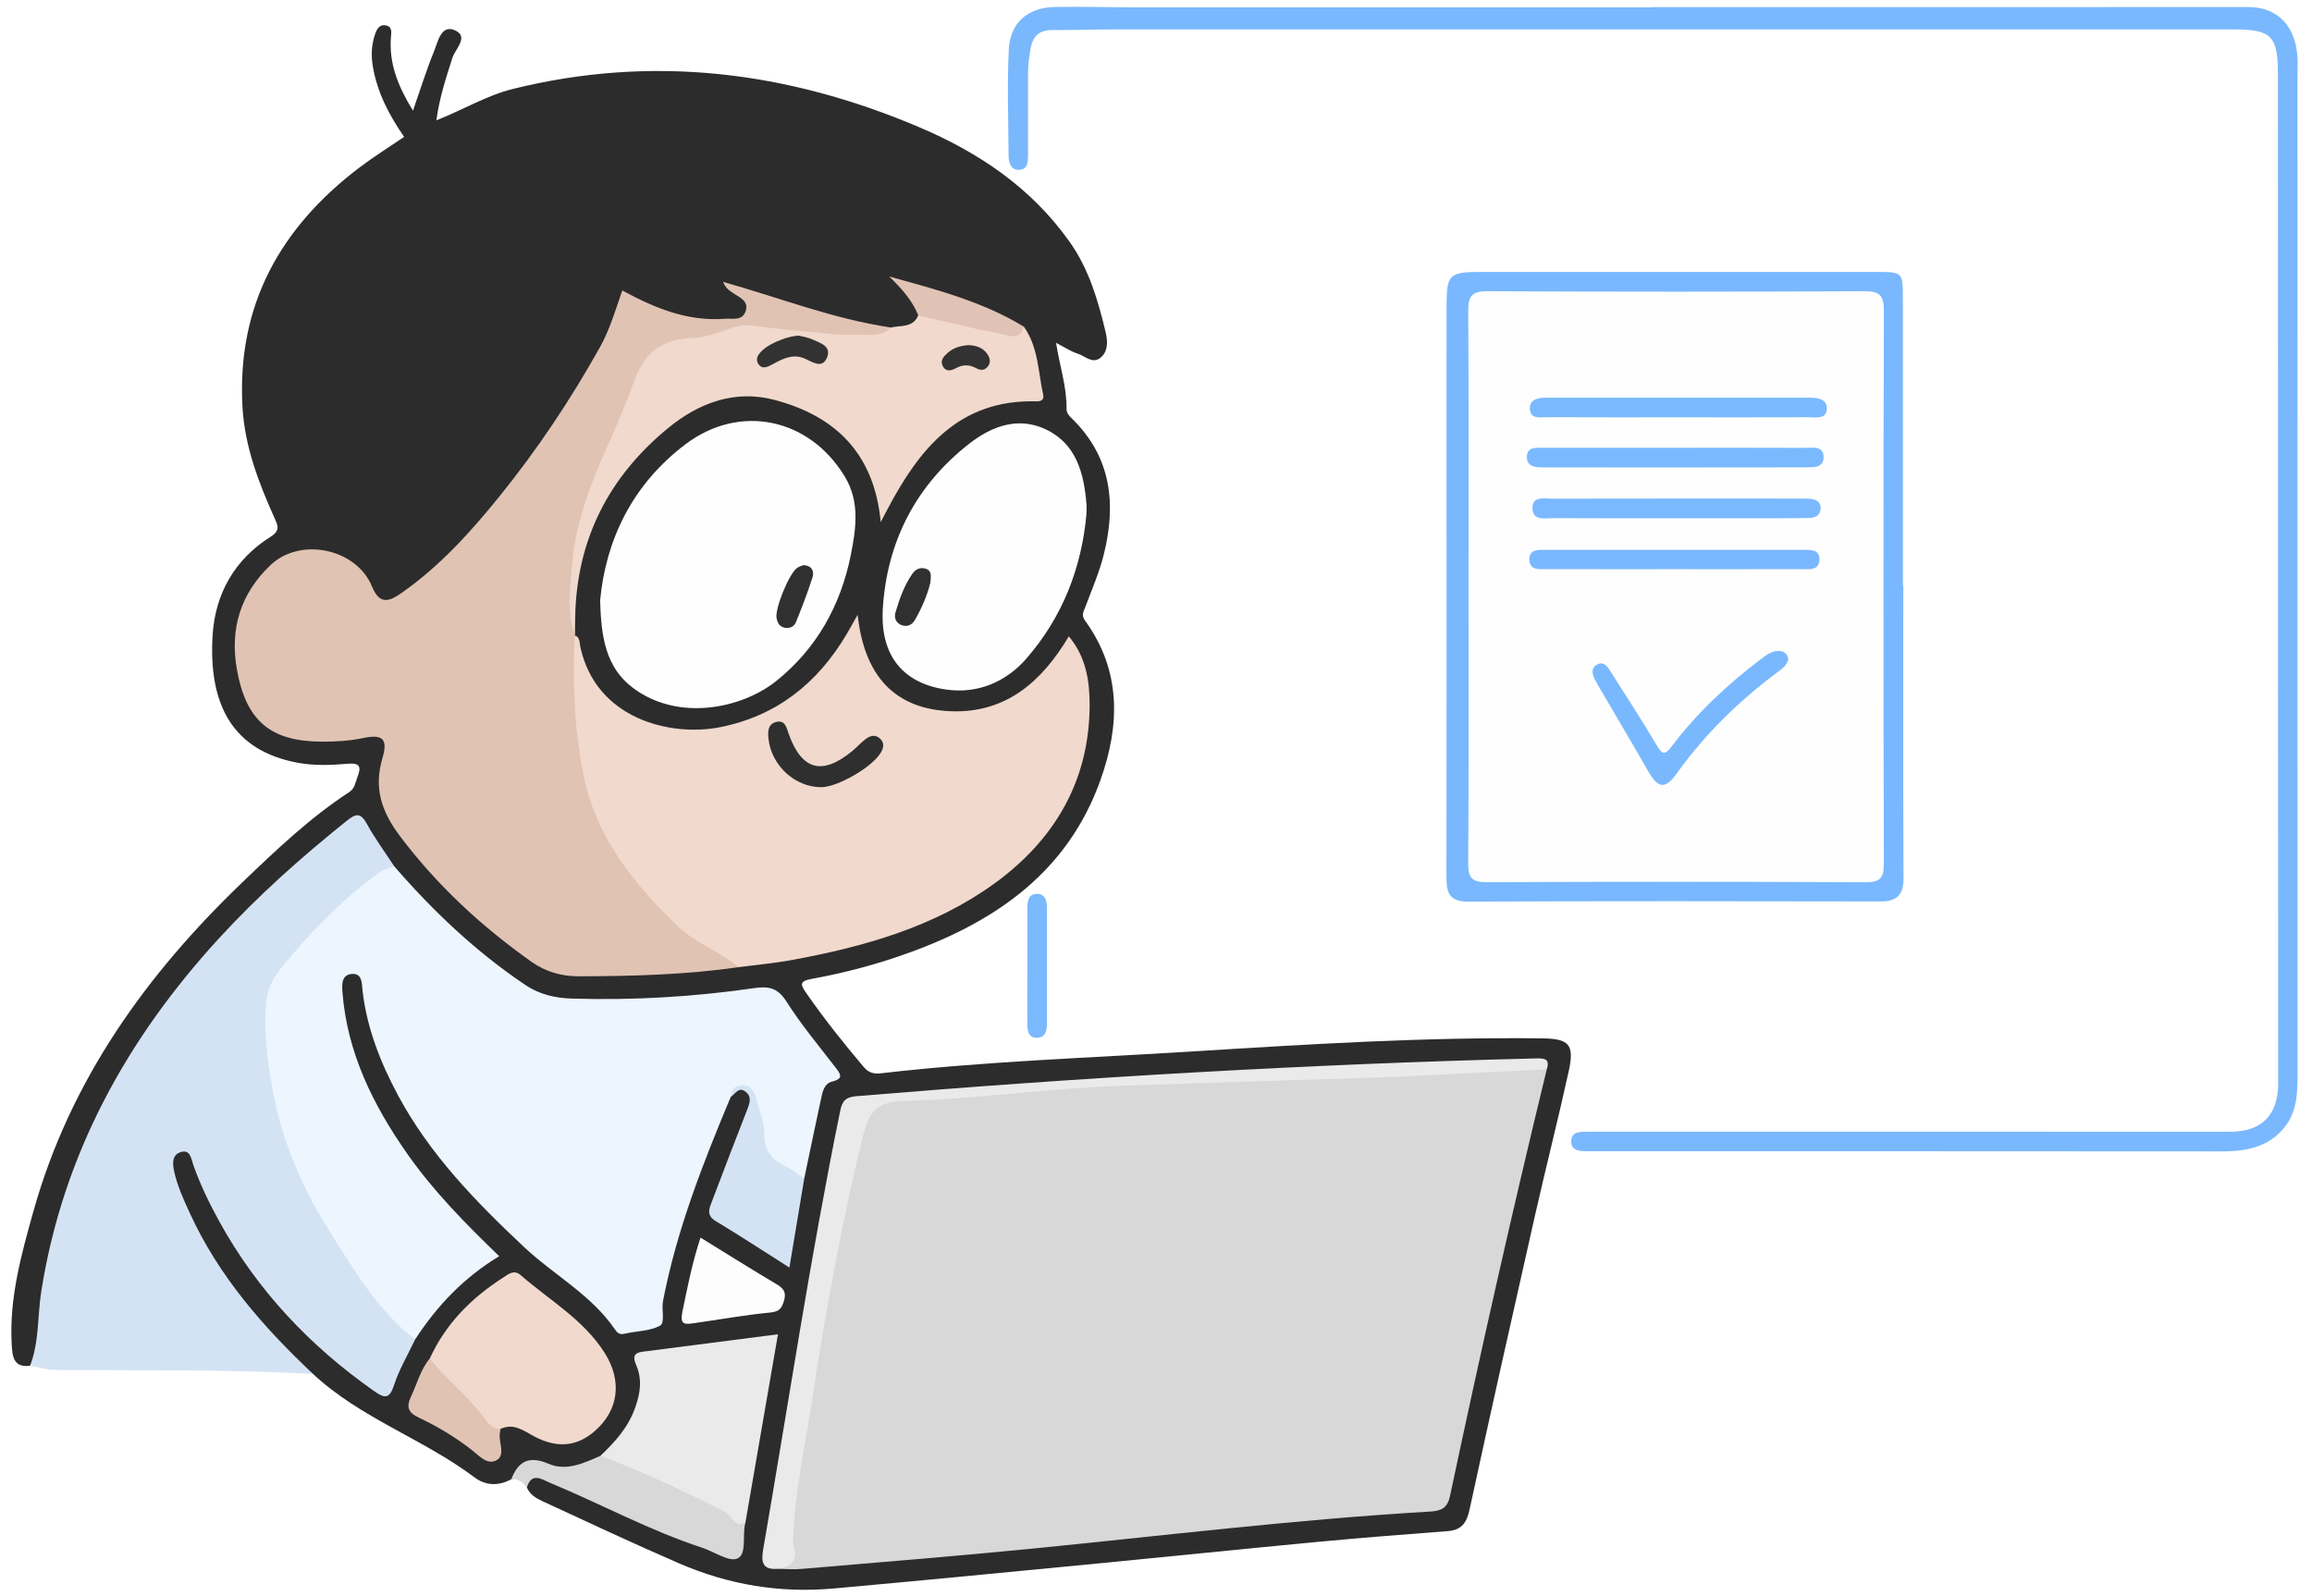
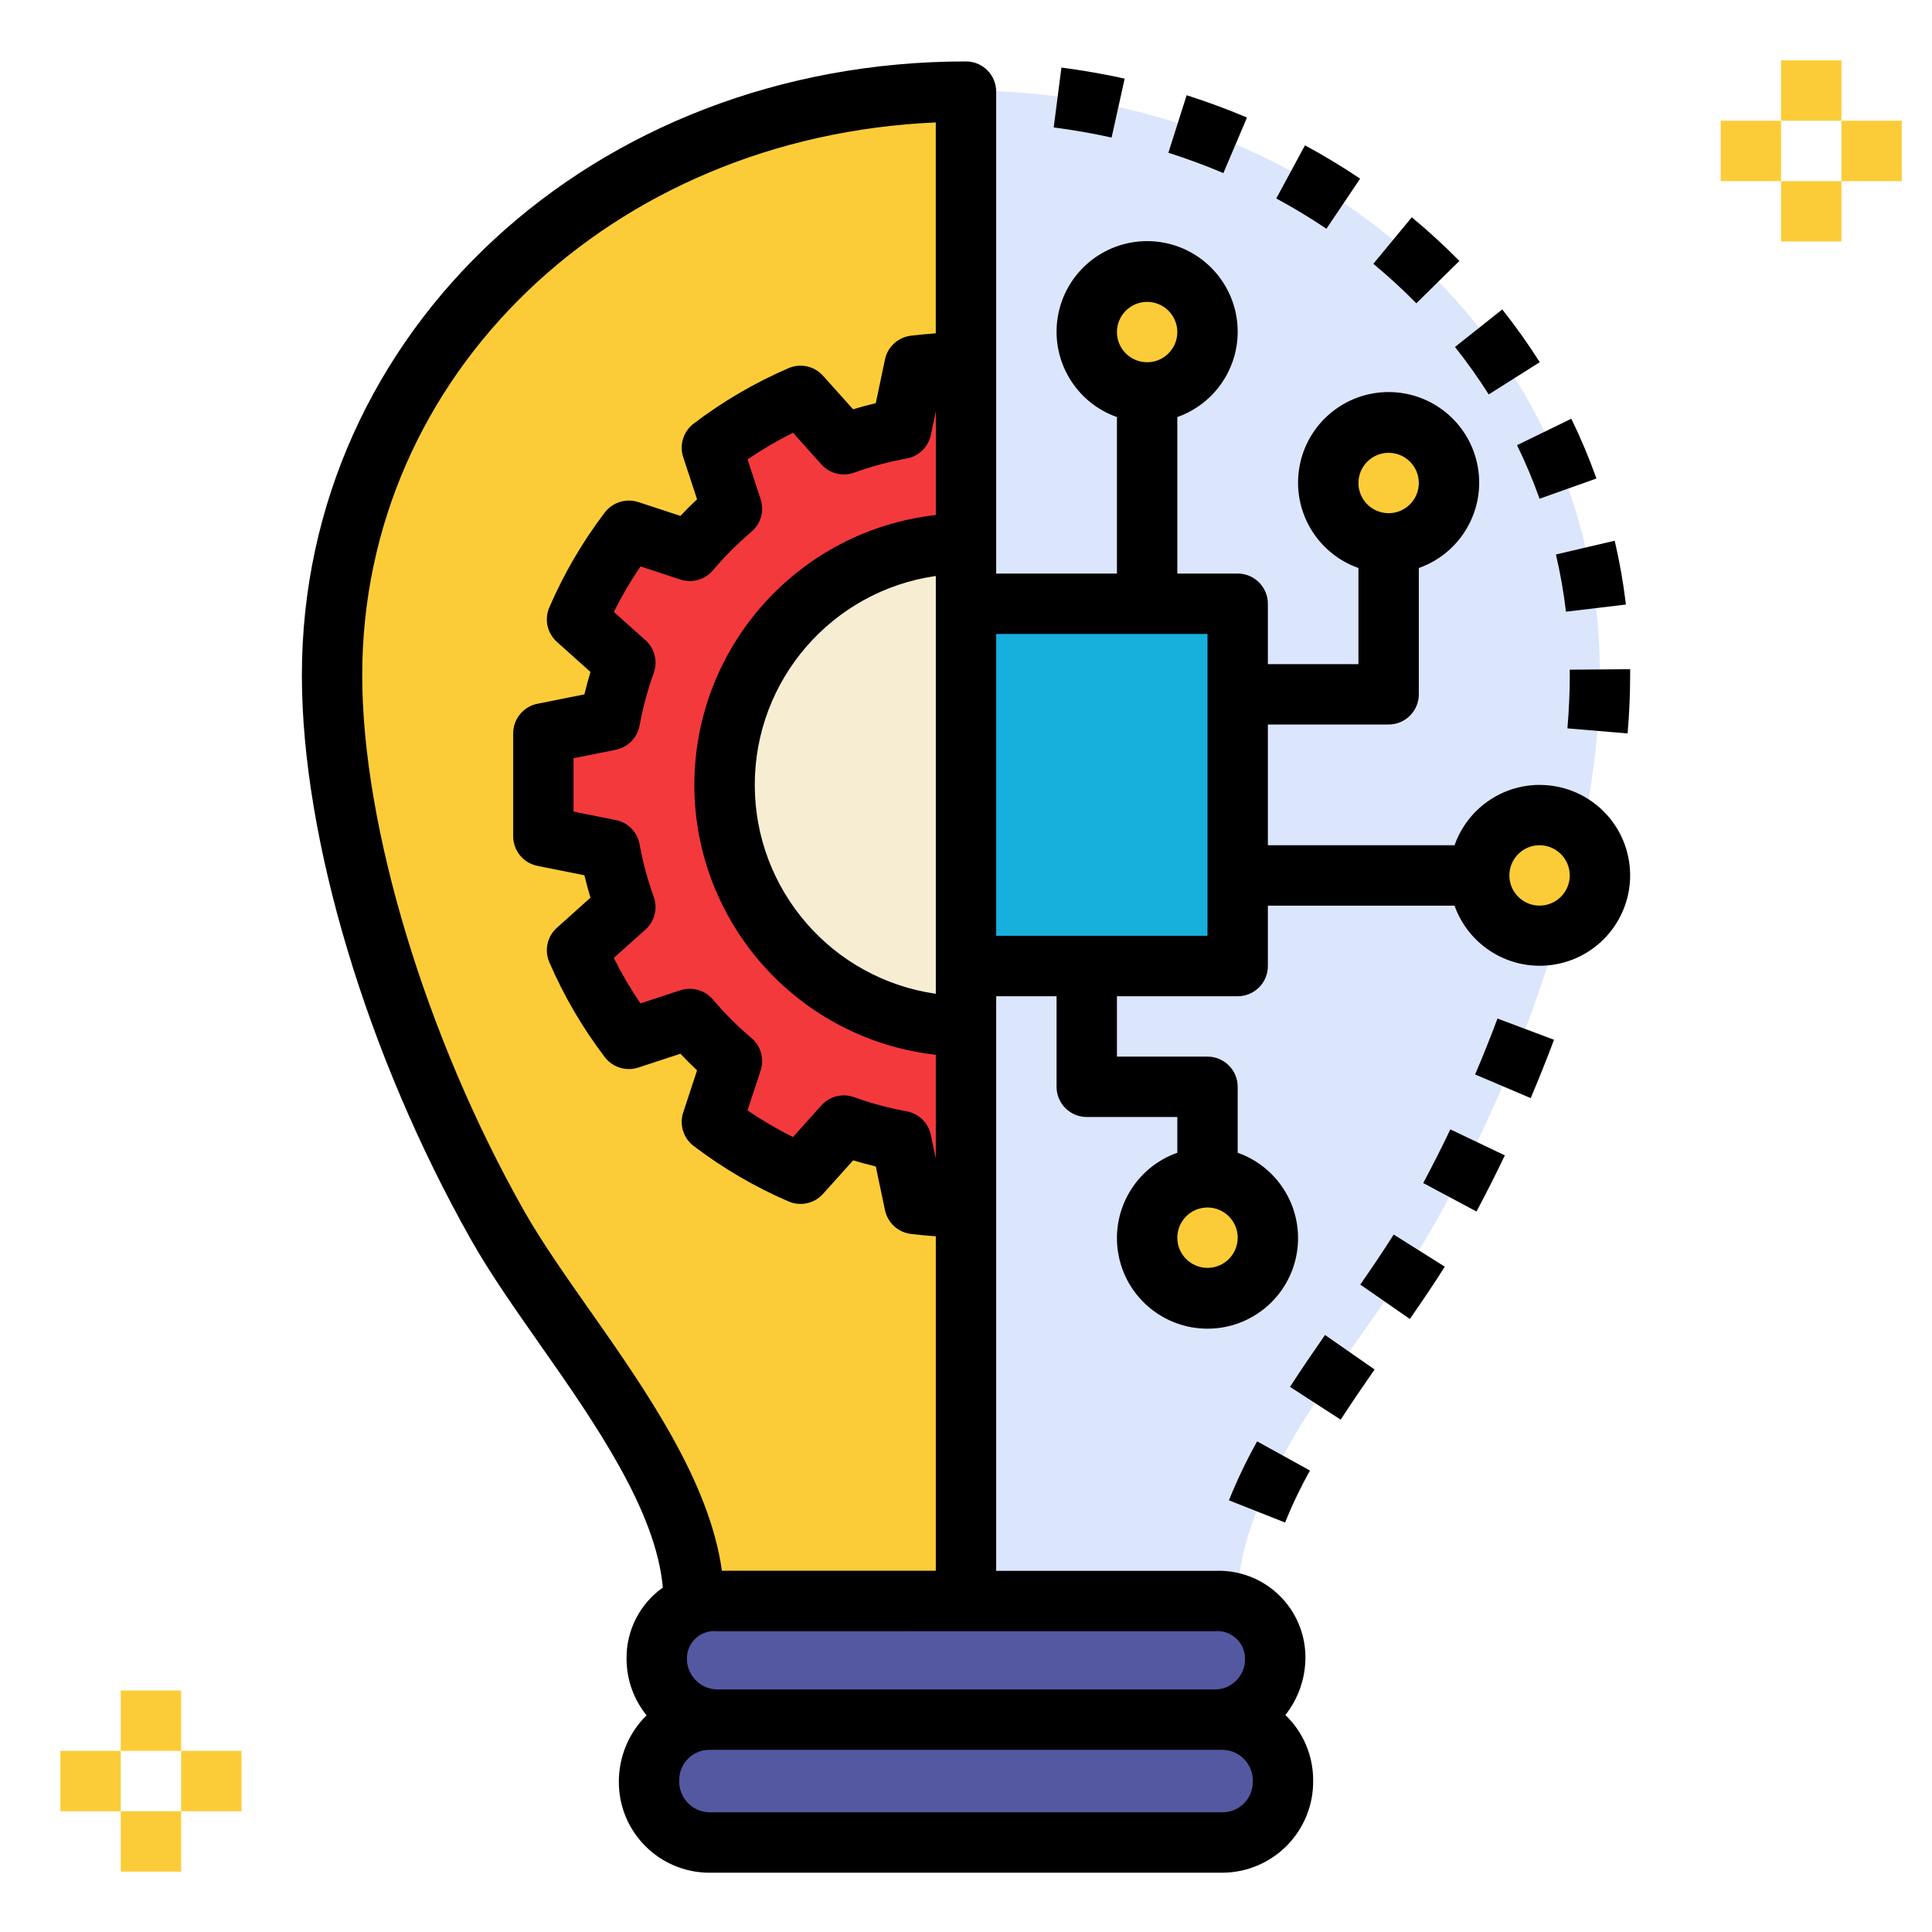
- <svg xmlns="http://www.w3.org/2000/svg" width="142px" height="98px" viewBox="0 0 142 98" version="1.1">
-   <g id="Hero-1" stroke="none" stroke-width="1" fill="none" fill-rule="evenodd">
-     <path d="M31.4,90.866 C30.624,91.292 29.826,91.264 29.143,90.75 C25.995,88.382 22.14,87.12 19.225,84.395 C17.638,83.482 16.462,82.091 15.312,80.741 C13.395,78.488 11.807,75.991 10.751,73.196 C10.567,72.709 10.396,72.216 10.374,71.694 C10.355,71.231 10.486,70.793 10.97,70.627 C11.484,70.45 11.795,70.787 12.033,71.185 C12.259,71.563 12.386,71.988 12.553,72.393 C14.687,77.56 18.224,81.581 22.687,84.859 C23.368,85.359 23.815,85.352 24.097,84.474 C24.367,83.632 24.808,82.871 25.292,82.136 C26.373,80.494 27.495,78.881 29.197,77.809 C29.968,77.324 29.876,76.915 29.298,76.319 C27.684,74.656 26.102,72.959 24.769,71.054 C23.177,68.78 21.895,66.351 21.139,63.662 C20.887,62.766 20.773,61.861 20.825,60.936 C20.856,60.38 20.812,59.666 21.54,59.611 C22.365,59.548 22.559,60.255 22.605,60.926 C22.693,62.222 23.105,63.429 23.565,64.626 C24.745,67.693 26.577,70.359 28.774,72.762 C30.744,74.916 32.873,76.916 35.203,78.691 C36.095,79.37 36.977,80.069 37.644,80.981 C38.204,81.747 38.904,81.436 39.606,81.342 C40.348,81.241 40.256,80.672 40.358,80.178 C41.282,75.695 42.654,71.363 44.742,67.275 C45.075,66.9 45.447,66.539 45.962,66.921 C46.419,67.26 46.364,67.771 46.188,68.238 C45.567,69.883 44.951,71.53 44.272,73.151 C43.857,74.14 44.007,74.781 44.968,75.323 C45.8,75.793 46.609,76.313 47.423,76.819 C48.064,77.217 48.332,77.03 48.443,76.308 C48.65,74.966 48.86,73.624 49.114,72.288 C49.387,70.795 49.771,69.326 50.053,67.835 C50.105,67.56 50.093,67.215 50.282,67.039 C51.373,66.015 50.674,65.266 49.98,64.444 C49.312,63.652 48.695,62.811 48.149,61.927 C47.698,61.196 47.114,60.94 46.238,61.055 C42.835,61.499 39.418,61.735 35.979,61.708 C34.102,61.694 32.45,61.192 30.975,60.041 C28.452,58.074 26.081,55.949 24.042,53.473 C23.508,52.728 22.937,52.006 22.514,51.187 C22.191,50.562 21.812,50.387 21.204,50.883 C14.026,56.737 7.874,63.393 4.658,72.295 C3.475,75.569 2.746,78.964 2.458,82.443 C2.412,82.996 2.463,83.586 1.843,83.894 C0.83,84.024 0.762,83.323 0.72,82.61 C0.554,79.769 1.305,77.072 2.058,74.386 C4.314,66.345 8.999,59.83 14.947,54.14 C16.995,52.18 19.057,50.219 21.445,48.657 C21.8,48.425 21.817,48.081 21.945,47.755 C22.202,47.097 22.133,46.841 21.306,46.917 C20.318,47.007 19.288,47.036 18.319,46.86 C14.268,46.122 12.798,43.261 13.058,39.028 C13.215,36.473 14.41,34.361 16.625,32.968 C17.231,32.586 17.065,32.277 16.854,31.807 C15.872,29.619 15.02,27.391 14.89,24.958 C14.554,18.708 17.245,13.942 22.119,10.259 C22.976,9.612 23.892,9.043 24.822,8.409 C23.907,7.087 23.17,5.686 22.899,4.081 C22.783,3.397 22.816,2.73 23.046,2.072 C23.163,1.74 23.343,1.472 23.731,1.566 C24.092,1.654 24.036,1.983 24.013,2.26 C23.877,3.887 24.445,5.303 25.365,6.799 C25.82,5.495 26.186,4.308 26.654,3.163 C26.89,2.584 27.081,1.534 27.878,1.837 C28.863,2.212 27.962,3.001 27.788,3.549 C27.401,4.76 27,5.958 26.801,7.392 C28.472,6.732 29.894,5.861 31.499,5.464 C40.07,3.34 48.345,4.378 56.399,7.789 C60.099,9.356 63.33,11.516 65.698,14.86 C66.885,16.537 67.43,18.429 67.899,20.367 C68.03,20.911 68.084,21.539 67.62,21.951 C67.122,22.394 66.648,21.871 66.188,21.722 C65.743,21.578 65.34,21.305 64.862,21.06 C65.075,22.448 65.521,23.742 65.506,25.104 C65.503,25.373 65.651,25.529 65.831,25.704 C68.277,28.086 68.572,30.99 67.781,34.109 C67.509,35.184 67.058,36.215 66.67,37.259 C66.561,37.553 66.388,37.77 66.643,38.123 C68.868,41.193 68.797,44.525 67.591,47.91 C65.604,53.486 61.273,56.531 55.96,58.476 C53.973,59.204 51.935,59.752 49.86,60.128 C49.036,60.277 49.189,60.52 49.53,61.013 C50.623,62.592 51.82,64.088 53.06,65.554 C53.367,65.916 53.699,65.975 54.112,65.928 C60.469,65.193 66.865,64.987 73.245,64.587 C80.388,64.14 87.535,63.7 94.699,63.782 C96.372,63.801 96.711,64.151 96.35,65.795 C95.701,68.749 94.952,71.682 94.284,74.632 C92.923,80.651 91.569,86.673 90.263,92.704 C90.083,93.538 89.783,93.986 88.908,94.053 C86.241,94.253 83.574,94.464 80.91,94.715 C76.378,95.143 71.851,95.611 67.32,96.049 C61.953,96.568 56.587,97.091 51.217,97.574 C47.922,97.872 44.777,97.36 41.702,96.029 C38.887,94.809 36.114,93.505 33.331,92.219 C32.93,92.033 32.544,91.816 32.361,91.373 C32.204,90.589 32.778,90.637 33.238,90.657 C33.886,90.686 34.461,90.996 35.042,91.263 C37.905,92.579 40.743,93.952 43.742,94.954 C45.148,95.424 45.134,95.459 45.409,93.985 C45.446,93.79 45.496,93.596 45.499,93.395 C45.961,90.314 46.556,87.254 47.061,84.181 C47.364,82.337 47.366,82.312 45.586,82.577 C43.848,82.836 42.1,83.006 40.363,83.265 C39.86,83.34 39.389,83.435 39.507,84.131 C39.9,86.453 38.776,88.114 37.137,89.55 C35.899,90.334 34.546,90.674 33.177,90.09 C32.176,89.664 32.053,90.771 31.4,90.866 Z" id="Shape" fill="#2C2C2C" />
-     <path d="M25.496,82.277 C25.055,83.211 24.517,84.113 24.2,85.088 C23.915,85.959 23.615,85.897 22.981,85.452 C19.032,82.681 15.799,79.261 13.465,75.022 C12.851,73.906 12.295,72.76 11.871,71.552 C11.737,71.171 11.688,70.552 11.057,70.784 C10.572,70.963 10.592,71.462 10.69,71.922 C10.882,72.825 11.264,73.656 11.645,74.489 C13.416,78.369 16.157,81.507 19.225,84.395 C13.942,84.105 8.654,84.193 3.367,84.152 C2.86,84.148 2.353,83.984 1.846,83.894 C2.418,82.418 2.295,80.835 2.537,79.308 C3.868,70.911 7.776,63.829 13.452,57.635 C15.86,55.007 18.517,52.647 21.298,50.418 C21.864,49.963 22.15,49.91 22.532,50.607 C23.028,51.51 23.646,52.346 24.212,53.211 C23.487,54.018 22.564,54.595 21.72,55.25 C20.153,56.466 18.994,58.044 17.661,59.467 C16.365,60.849 16.542,62.571 16.682,64.234 C17.245,70.943 20.477,76.398 24.82,81.315 C25.081,81.611 25.416,81.854 25.496,82.277 Z" id="Shape" fill="#D4E3F4" />
-     <path d="M101.505,0.435 C113.701,0.435 125.898,0.437 138.094,0.433 C139.869,0.433 141.004,1.586 141.109,3.545 C141.129,3.904 141.109,4.265 141.109,4.625 C141.112,24.979 141.117,45.333 141.114,65.687 C141.114,66.922 141.145,68.198 140.323,69.233 C139.341,70.47 137.955,70.728 136.452,70.726 C123.696,70.713 110.94,70.718 98.183,70.717 C97.943,70.717 97.703,70.72 97.463,70.716 C97.01,70.707 96.486,70.693 96.505,70.09 C96.523,69.481 97.067,69.527 97.506,69.518 C97.786,69.512 98.066,69.516 98.346,69.516 C111.222,69.517 124.098,69.518 136.974,69.518 C138.904,69.518 139.922,68.5 139.921,66.557 C139.918,45.883 139.912,25.209 139.905,4.536 C139.904,2.187 139.505,1.805 137.133,1.805 C114.22,1.806 91.306,1.805 68.393,1.807 C67.154,1.807 65.914,1.855 64.675,1.844 C63.855,1.837 63.434,2.189 63.293,3.007 C63.204,3.523 63.139,4.03 63.14,4.551 C63.144,6.19 63.144,7.83 63.14,9.469 C63.139,9.917 63.147,10.451 62.533,10.431 C62.043,10.415 61.947,9.935 61.945,9.525 C61.931,7.366 61.856,5.203 61.957,3.049 C62.035,1.394 63.132,0.454 64.796,0.428 C66.515,0.401 68.234,0.451 69.954,0.451 C80.471,0.454 90.988,0.452 101.504,0.452 C101.505,0.447 101.505,0.441 101.505,0.435 Z" id="Shape" fill="#7AB8FE" />
-     <path d="M116.898,35.953 C116.898,41.953 116.885,47.952 116.911,53.951 C116.915,54.992 116.489,55.375 115.479,55.373 C107.04,55.357 98.6,55.347 90.161,55.383 C88.909,55.388 88.837,54.706 88.839,53.772 C88.85,45.973 88.845,38.173 88.845,30.374 C88.845,26.495 88.84,22.615 88.847,18.735 C88.851,16.863 89.02,16.706 90.907,16.706 C99.026,16.706 107.146,16.705 115.265,16.706 C116.849,16.706 116.872,16.719 116.873,18.314 C116.879,24.193 116.875,30.073 116.875,35.953 C116.883,35.953 116.89,35.953 116.898,35.953 Z" id="Shape" fill="#79B8FE" />
-     <path d="M31.4,90.866 C31.838,89.739 32.508,89.403 33.71,89.921 C34.792,90.386 35.863,89.869 36.879,89.426 C37.142,89.305 37.414,89.267 37.682,89.393 C40.428,90.682 43.382,91.565 45.782,93.532 C45.569,94.286 45.894,95.449 45.301,95.729 C44.791,95.97 43.863,95.311 43.115,95.067 C39.889,94.013 36.91,92.382 33.788,91.087 C33.281,90.876 32.657,90.401 32.359,91.373 C32.115,91.061 31.842,90.803 31.4,90.866 Z" id="Shape" fill="#D8D8D8" />
-     <path d="M63.097,59.23 C63.098,58.074 63.097,56.917 63.098,55.761 C63.099,55.335 63.177,54.896 63.701,54.907 C64.211,54.917 64.301,55.352 64.301,55.778 C64.303,58.131 64.304,60.484 64.302,62.837 C64.302,63.253 64.252,63.712 63.741,63.744 C63.119,63.784 63.1,63.27 63.097,62.82 C63.091,61.623 63.096,60.426 63.097,59.23 Z" id="Shape" fill="#7BB9FE" />
-     <path d="M95,65.689 C92.883,74.39 90.917,83.126 89.06,91.885 C88.905,92.618 88.546,92.809 87.835,92.851 C79.543,93.334 71.299,94.351 63.037,95.162 C58.43,95.614 53.814,95.981 49.201,96.375 C48.726,96.416 48.244,96.371 47.766,96.366 C48.306,95.677 48.379,94.892 48.386,94.034 C48.401,91.868 48.908,89.753 49.234,87.622 C50.067,82.168 51.02,76.734 52.235,71.35 C52.376,70.726 52.503,70.098 52.693,69.487 C53.142,68.043 53.864,67.467 55.389,67.38 C61.719,67.019 68.032,66.422 74.377,66.249 C78.682,66.132 82.993,66.02 87.292,65.763 C89.361,65.638 91.447,65.744 93.503,65.4 C94.026,65.311 94.539,65.395 95,65.689 Z" id="Shape" fill="#D8D8D8" />
-     <path d="M25.496,82.277 C23.15,80.458 21.692,77.934 20.15,75.484 C18.44,72.767 17.238,69.836 16.691,66.66 C16.408,65.016 16.202,63.357 16.338,61.685 C16.402,60.893 16.688,60.185 17.216,59.531 C19.021,57.295 21.006,55.255 23.338,53.568 C23.585,53.389 23.918,53.327 24.211,53.211 C26.6,55.971 29.229,58.463 32.27,60.505 C33.135,61.086 34.091,61.306 35.091,61.338 C38.854,61.455 42.603,61.237 46.327,60.696 C47.197,60.57 47.765,60.673 48.295,61.509 C49.19,62.921 50.272,64.216 51.295,65.544 C51.61,65.952 51.859,66.247 51.107,66.439 C50.614,66.565 50.523,67.057 50.43,67.485 C50.077,69.121 49.738,70.759 49.394,72.396 C47.669,72.042 46.938,71.331 46.633,69.688 C46.51,69.03 46.333,68.382 46.304,67.706 C46.288,67.341 46.17,66.981 45.794,66.836 C45.292,66.642 45.106,67.059 44.882,67.378 C43.175,71.452 41.562,75.554 40.721,79.919 C40.619,80.45 40.862,81.255 40.537,81.432 C39.905,81.776 39.082,81.756 38.348,81.928 C38.04,82 37.897,81.851 37.762,81.652 C36.31,79.53 34.025,78.325 32.199,76.612 C29.219,73.816 26.389,70.909 24.436,67.262 C23.356,65.246 22.535,63.152 22.268,60.864 C22.215,60.406 22.266,59.759 21.583,59.83 C20.965,59.894 20.996,60.498 21.035,60.979 C21.331,64.672 22.91,67.86 24.986,70.834 C26.59,73.134 28.552,75.129 30.661,77.165 C28.486,78.473 26.835,80.223 25.496,82.277 Z" id="Shape" fill="#EDF5FE" />
-     <path d="M45.359,59.411 C42.109,59.88 38.838,59.962 35.559,59.971 C34.459,59.974 33.505,59.686 32.651,59.084 C29.567,56.905 26.829,54.37 24.546,51.333 C23.442,49.865 22.945,48.414 23.485,46.588 C23.843,45.376 23.51,45.079 22.26,45.343 C21.427,45.519 20.599,45.559 19.762,45.557 C16.61,45.548 15.11,44.27 14.553,41.137 C14.107,38.63 14.769,36.463 16.617,34.709 C18.446,32.973 21.888,33.69 22.85,36.031 C23.283,37.086 23.823,37.003 24.582,36.478 C26.941,34.846 28.851,32.746 30.637,30.539 C32.977,27.649 35.04,24.564 36.854,21.315 C37.458,20.233 37.798,19.049 38.221,17.842 C40.239,18.942 42.259,19.759 44.54,19.58 C44.992,19.545 45.573,19.727 45.789,19.133 C46.01,18.525 45.485,18.304 45.09,18.044 C44.824,17.869 44.552,17.704 44.417,17.317 C47.89,18.293 51.196,19.599 54.717,20.117 C54.389,21.068 53.616,20.844 52.912,20.804 C52.428,20.629 51.943,20.652 51.456,20.801 C49.955,20.611 48.427,20.752 46.936,20.446 C46.134,20.281 45.368,20.345 44.582,20.601 C43.481,20.958 42.345,21.215 41.194,21.351 C40.468,21.436 40.048,21.807 39.777,22.456 C38.577,25.33 37.116,28.105 36.214,31.088 C35.436,33.664 34.824,36.309 35.309,39.051 L35.292,39.022 C35.746,40.856 35.714,42.748 35.793,44.605 C35.938,48.02 37.085,50.97 39.144,53.654 C40.646,55.612 42.292,57.362 44.533,58.483 C44.908,58.668 45.352,58.866 45.359,59.411 Z" id="Shape" fill="#E1C3B4" />
-     <path d="M45.359,59.411 C44.216,58.431 42.747,57.964 41.635,56.898 C38.922,54.298 36.613,51.399 35.853,47.674 C35.277,44.851 35.157,41.927 35.294,39.022 C35.634,39.146 35.59,39.492 35.642,39.732 C36.606,44.199 41.226,45.266 44.225,44.669 C47.702,43.977 50.197,41.976 51.98,38.988 C52.161,38.684 52.33,38.373 52.675,37.763 C53.079,41.507 54.95,43.598 58.5,43.692 C61.791,43.779 63.982,41.885 65.645,39.089 C66.708,40.352 66.927,41.856 66.924,43.312 C66.913,47.963 64.768,51.593 61.079,54.268 C57.39,56.941 53.087,58.149 48.668,58.965 C47.576,59.167 46.463,59.265 45.359,59.411 Z" id="Shape" fill="#F1D9CD" />
-     <path d="M36.858,36.887 C37.207,33.161 38.837,29.753 42.112,27.282 C45.455,24.76 49.733,25.689 51.896,29.291 C52.814,30.82 52.58,32.456 52.261,34.063 C51.642,37.178 50.16,39.843 47.673,41.834 C45.554,43.529 41.652,44.341 38.873,42.253 C37.209,41.002 36.921,39.146 36.858,36.887 Z" id="Shape" fill="#FEFEFE" />
-     <path d="M35.312,39.05 C34.792,37.543 35.036,36.01 35.165,34.484 C35.502,30.497 37.643,27.134 38.93,23.475 C39.58,21.627 40.627,20.848 42.501,20.769 C43.353,20.733 44.204,20.393 45.028,20.111 C45.459,19.964 45.821,19.948 46.28,20.011 C48.046,20.254 49.827,20.388 51.603,20.564 C52.001,20.393 52.399,20.392 52.797,20.564 C53.47,20.555 54.179,20.698 54.718,20.117 C55.326,19.976 56.073,20.145 56.4,19.37 C56.809,19.046 57.235,19.265 57.649,19.344 C58.971,19.594 60.266,19.971 61.598,20.172 C62.028,20.237 62.466,20.234 62.885,20.069 C63.774,21.319 63.757,22.827 64.07,24.24 C64.137,24.542 63.959,24.663 63.662,24.654 C58.894,24.518 56.451,27.585 54.489,31.315 C54.384,31.516 54.278,31.717 54.092,32.071 C53.699,27.846 51.294,25.54 47.542,24.558 C45.131,23.927 42.929,24.751 41.077,26.261 C37.391,29.266 35.394,33.166 35.326,37.979 C35.319,38.335 35.316,38.692 35.312,39.05 Z" id="Shape" fill="#F1D9CD" />
-     <path d="M66.731,31.556 C66.434,34.899 65.245,37.909 63.055,40.436 C61.808,41.874 60.083,42.629 58.136,42.36 C55.5,41.995 54.046,40.303 54.221,37.396 C54.47,33.28 56.249,29.811 59.539,27.246 C60.906,26.181 62.526,25.571 64.223,26.371 C66.104,27.258 66.573,29.056 66.729,30.957 C66.745,31.155 66.731,31.356 66.731,31.556 Z" id="Shape" fill="#FEFEFE" />
-     <path d="M45.782,93.531 C45.087,93.863 44.962,93.092 44.547,92.881 C42.043,91.613 39.51,90.41 36.879,89.426 C37.765,88.572 38.566,87.717 39.009,86.475 C39.346,85.529 39.442,84.711 39.07,83.842 C38.859,83.348 38.924,83.103 39.459,83.032 C42.178,82.679 44.897,82.331 47.782,81.96 C47.102,85.892 46.442,89.711 45.782,93.531 Z" id="Shape" fill="#EAEAEA" />
-     <path d="M26.397,83.448 C27.374,81.31 28.958,79.719 30.912,78.471 C31.232,78.267 31.561,77.962 31.985,78.332 C33.75,79.873 35.841,81.053 37.141,83.108 C38.226,84.825 38.007,86.636 36.509,87.924 C35.361,88.911 34.151,88.926 32.849,88.254 C32.196,87.917 31.567,87.377 30.739,87.777 C30.291,88.083 29.959,87.782 29.719,87.497 C28.758,86.351 27.697,85.298 26.682,84.202 C26.489,83.996 26.397,83.736 26.397,83.448 Z" id="Shape" fill="#F1D9CD" />
-     <path d="M95,65.689 C91.315,65.846 87.636,66.091 83.948,66.208 C78.933,66.366 73.917,66.518 68.903,66.69 C64.463,66.842 60.048,67.505 55.595,67.625 C53.913,67.67 53.4,68.161 52.989,69.848 C51.702,75.131 50.711,80.471 49.906,85.848 C49.478,88.709 48.814,91.536 48.721,94.443 C48.716,94.603 48.679,94.777 48.728,94.921 C49.037,95.831 48.619,96.24 47.765,96.366 C46.837,96.444 46.737,95.964 46.872,95.181 C48.427,86.198 49.778,77.178 51.603,68.241 C51.724,67.647 51.924,67.392 52.59,67.336 C66.482,66.177 80.391,65.36 94.328,65.015 C94.875,65.002 95.206,65.032 95,65.689 Z" id="Shape" fill="#EAEAEA" />
-     <path d="M44.884,67.377 C44.897,66.887 45.162,66.661 45.638,66.665 C46.067,66.668 46.294,66.957 46.393,67.31 C46.615,68.104 46.944,68.91 46.949,69.713 C46.956,70.766 47.471,71.273 48.316,71.671 C48.703,71.854 49.037,72.151 49.395,72.397 C49.103,74.151 48.811,75.905 48.485,77.862 C46.881,76.845 45.433,75.896 43.951,75.002 C43.352,74.641 43.569,74.214 43.731,73.786 C44.444,71.895 45.173,70.011 45.905,68.127 C46.057,67.735 46.18,67.343 45.78,67.05 C45.354,66.738 45.159,67.199 44.884,67.377 Z" id="Shape" fill="#D4E3F4" />
-     <path d="M43.025,76.023 C44.625,77.008 46.136,77.958 47.671,78.869 C48.1,79.124 48.315,79.347 48.153,79.894 C48.012,80.373 47.864,80.57 47.306,80.624 C45.726,80.777 44.159,81.063 42.584,81.284 C42.063,81.356 41.746,81.388 41.911,80.579 C42.222,79.064 42.519,77.551 43.025,76.023 Z" id="Shape" fill="#FDFDFD" />
-     <path d="M26.397,83.448 C27.466,84.786 28.85,85.839 29.847,87.245 C30.054,87.536 30.335,87.78 30.74,87.779 C30.722,87.897 30.697,88.014 30.69,88.133 C30.657,88.667 31.032,89.385 30.511,89.688 C29.93,90.026 29.415,89.407 28.965,89.058 C27.952,88.272 26.86,87.613 25.711,87.075 C25.025,86.753 24.96,86.376 25.244,85.784 C25.619,85 25.821,84.132 26.397,83.448 Z" id="Shape" fill="#E1C3B4" />
-     <path d="M62.885,20.068 C62.609,20.971 61.878,20.582 61.387,20.49 C59.714,20.176 58.061,19.752 56.4,19.369 C56.017,18.427 55.352,17.702 54.609,16.981 C57.461,17.778 60.325,18.506 62.885,20.068 Z" id="Shape" fill="#E0C3B4" />
-     <path d="M90.196,36.023 C90.196,30.387 90.215,24.752 90.177,19.116 C90.171,18.199 90.39,17.884 91.366,17.888 C99.08,17.928 106.794,17.927 114.508,17.888 C115.464,17.884 115.706,18.159 115.704,19.096 C115.673,30.408 115.675,41.719 115.702,53.03 C115.704,53.894 115.517,54.197 114.586,54.193 C106.832,54.155 99.078,54.157 91.324,54.19 C90.431,54.194 90.17,53.95 90.176,53.048 C90.215,47.375 90.196,41.699 90.196,36.023 Z" id="Shape" fill="#FEFEFE" />
-     <path d="M52.797,20.563 C52.399,20.563 52.001,20.563 51.603,20.563 C52.001,20.215 52.399,20.215 52.797,20.563 Z" id="Shape" fill="#E0C3B4" />
-     <path d="M50.433,48.354 C48.83,48.351 47.389,47.033 47.204,45.409 C47.151,44.948 47.148,44.471 47.691,44.344 C48.232,44.218 48.311,44.714 48.441,45.079 C49.238,47.309 50.493,47.655 52.335,46.142 C52.611,45.915 52.853,45.645 53.133,45.424 C53.436,45.184 53.783,45.075 54.09,45.409 C54.346,45.686 54.255,45.98 54.069,46.277 C53.519,47.152 51.428,48.356 50.433,48.354 Z" id="Shape" fill="#2F2F2F" />
-     <path d="M49.348,34.713 C49.916,34.753 50.01,35.131 49.899,35.478 C49.603,36.407 49.25,37.319 48.883,38.224 C48.775,38.491 48.499,38.623 48.189,38.558 C47.876,38.492 47.751,38.259 47.695,37.965 C47.586,37.381 48.486,35.176 48.974,34.873 C49.104,34.792 49.257,34.751 49.348,34.713 Z" id="Shape" fill="#303030" />
-     <path d="M49.068,20.619 C49.259,20.669 49.583,20.711 49.867,20.84 C50.353,21.062 51.084,21.244 50.794,21.964 C50.517,22.652 49.928,22.26 49.472,22.047 C48.72,21.695 48.091,22.029 47.455,22.372 C47.173,22.524 46.832,22.716 46.598,22.385 C46.342,22.024 46.596,21.724 46.882,21.47 C47.313,21.084 48.417,20.622 49.068,20.619 Z" id="Shape" fill="#333232" />
-     <path d="M59.468,21.199 C59.934,21.213 60.387,21.339 60.67,21.793 C60.8,22.002 60.856,22.24 60.702,22.469 C60.51,22.755 60.235,22.772 59.967,22.623 C59.544,22.388 59.142,22.379 58.718,22.613 C58.418,22.779 58.084,22.857 57.897,22.477 C57.724,22.125 57.979,21.875 58.223,21.66 C58.568,21.358 58.988,21.242 59.468,21.199 Z" id="Shape" fill="#333232" />
-     <path d="M57.143,35.79 C56.969,36.513 56.635,37.315 56.199,38.074 C56.022,38.382 55.733,38.527 55.387,38.404 C55.031,38.278 54.9,37.953 54.997,37.624 C55.245,36.787 55.536,35.958 56.044,35.234 C56.243,34.952 56.545,34.822 56.885,34.943 C57.227,35.064 57.179,35.371 57.143,35.79 Z" id="Shape" fill="#303030" />
-     <path d="M109.835,40.493 C109.743,40.869 109.48,41.06 109.225,41.25 C106.842,43.023 104.736,45.067 103,47.49 C102.265,48.516 101.833,48.44 101.196,47.32 C100.27,45.692 99.31,44.082 98.366,42.465 C98.225,42.224 98.079,41.986 97.953,41.737 C97.777,41.389 97.706,41.012 98.12,40.807 C98.483,40.628 98.708,40.916 98.886,41.197 C99.844,42.713 100.831,44.213 101.74,45.758 C102.084,46.342 102.238,46.426 102.678,45.842 C104.224,43.792 106.088,42.054 108.129,40.504 C108.448,40.262 108.764,40.009 109.185,39.987 C109.561,39.967 109.781,40.151 109.835,40.493 Z" id="Shape" fill="#7AB8FE" />
-     <path d="M102.944,27.505 C105.577,27.505 108.211,27.5 110.843,27.51 C111.296,27.512 111.957,27.359 112.001,28.018 C112.051,28.757 111.362,28.706 110.86,28.707 C105.514,28.717 100.168,28.714 94.822,28.711 C94.334,28.711 93.756,28.692 93.78,28.036 C93.802,27.426 94.375,27.508 94.804,27.507 C97.519,27.502 100.231,27.505 102.944,27.505 Z" id="Shape" fill="#7BB9FE" />
-     <path d="M103.084,25.633 C100.411,25.633 97.738,25.639 95.065,25.627 C94.618,25.625 93.953,25.775 93.962,25.074 C93.969,24.477 94.555,24.425 95.057,24.426 C100.403,24.427 105.748,24.427 111.094,24.426 C111.596,24.426 112.183,24.475 112.198,25.068 C112.216,25.771 111.551,25.627 111.102,25.629 C108.429,25.639 105.757,25.633 103.084,25.633 Z" id="Shape" fill="#7BB9FE" />
-     <path d="M102.713,34.964 C100.158,34.964 97.603,34.968 95.048,34.961 C94.584,34.96 93.954,35.065 93.931,34.39 C93.908,33.702 94.533,33.776 95.002,33.776 C100.232,33.772 105.461,33.772 110.691,33.776 C111.162,33.776 111.785,33.709 111.746,34.404 C111.708,35.077 111.078,34.96 110.617,34.961 C107.983,34.968 105.348,34.964 102.713,34.964 Z" id="Shape" fill="#7AB8FE" />
-     <path d="M102.968,31.833 C100.452,31.833 97.936,31.842 95.42,31.826 C94.901,31.822 94.121,32.024 94.121,31.2 C94.121,30.453 94.86,30.632 95.344,30.631 C100.416,30.62 105.488,30.624 110.559,30.625 C110.759,30.625 110.959,30.623 111.158,30.637 C111.505,30.662 111.809,30.792 111.823,31.184 C111.839,31.64 111.505,31.811 111.115,31.819 C109.997,31.839 108.879,31.832 107.761,31.834 C106.163,31.834 104.565,31.833 102.968,31.833 Z" id="Shape" fill="#7BB9FE" />
+ <svg xmlns="http://www.w3.org/2000/svg" viewBox="0 0 64 64" width="512" height="512">
+   <path d="m53 22.333c0 5.149-2.077 12.194-5.482 18.22-2.05 3.628-6.518 8.287-6.518 12.446h-9v-50c11.598 0 21 8.375 21 19.333z" fill="#dbe6fd" />
+   <path d="m32 20h9v12h-9z" fill="#17afdc" />
+   <path d="m11 22.333c0 5.149 2.077 12.194 5.482 18.22 2.05 3.628 6.518 8.287 6.518 12.446h9v-50c-11.598 0-21 8.375-21 19.333z" fill="#fccc38" />
+   <path d="m40.244 57h-16.488a2 2 0 0 1 -2-2v-.07a1.885 1.885 0 0 1 2-1.86h16.488a1.885 1.885 0 0 1 2 1.86v.07a2 2 0 0 1 -2 2z" fill="#5358a1" />
+   <rect fill="#5358a1" height="4.07" rx="2" width="21" x="21.5" y="57" />
+   <path d="m30.295 12.114-.439 2.088a11.885 11.885 0 0 0 -1.903.513l-1.433-1.6a13.965 13.965 0 0 0 -2.936 1.716l.663 2.018a12.064 12.064 0 0 0 -1.396 1.396l-2.018-.663a13.963 13.963 0 0 0 -1.717 2.936l1.6 1.433a11.879 11.879 0 0 0 -.513 1.903l-2.088.439a12.805 12.805 0 0 0 0 3.411l2.088.439a11.877 11.877 0 0 0 .513 1.903l-1.6 1.433a13.966 13.966 0 0 0 1.716 2.936l2.018-.663a12.064 12.064 0 0 0 1.396 1.396l-.663 2.018a13.964 13.964 0 0 0 2.936 1.717l1.433-1.6a11.888 11.888 0 0 0 1.903.513l.439 2.088a14.075 14.075 0 0 0 1.705.114v-28a14.074 14.074 0 0 0 -1.705.114z" fill="#f4393d" />
+   <path d="m32 34a8 8 0 0 1 0-16" fill="#f7edd3" />
+   <circle cx="38" cy="11" fill="#fccc38" r="2" />
+   <circle cx="46" cy="16" fill="#fccc38" r="2" />
+   <circle cx="51" cy="29" fill="#fccc38" r="2" />
+   <circle cx="40" cy="41" fill="#fccc38" r="2" />
+   <path d="m42.569 50.436-1.859-.736a16.936 16.936 0 0 1 .934-1.953l1.751.967a14.97 14.97 0 0 0 -.826 1.723z" />
+   <path d="m44.412 47.028-1.679-1.086c.375-.58.767-1.154 1.16-1.719l1.642 1.143c-.38.547-.76 1.102-1.123 1.662z" />
+   <path d="m46.704 43.694-1.643-1.141c.394-.568.77-1.122 1.107-1.657l1.692 1.064c-.352.561-.745 1.14-1.157 1.733z" />
+   <path d="m48.91 40.133-1.764-.943q.469-.877.899-1.778l1.805.861q-.449.94-.94 1.86z" />
+   <path d="m50.706 36.376-1.841-.783c.262-.614.509-1.233.742-1.852l1.872.703q-.363.968-.773 1.932z" />
+   <path d="m53.916 24.296-1.993-.168c.052-.609.078-1.202.078-1.76l-.001-.184 2-.016.001.199c0 .614-.028 1.263-.084 1.928z" />
+   <path d="m51.875 20.263a17.288 17.288 0 0 0 -.333-1.896l1.947-.455a19.379 19.379 0 0 1 .372 2.114z" />
+   <path d="m51 16.521a17.47 17.47 0 0 0 -.746-1.775l1.798-.875a19.264 19.264 0 0 1 .832 1.98z" />
+   <path d="m49.316 13.066a18.208 18.208 0 0 0 -1.118-1.572l1.566-1.244a20.197 20.197 0 0 1 1.242 1.748z" />
+   <path d="m46.918 10.047a18.903 18.903 0 0 0 -1.425-1.308l1.274-1.541a20.943 20.943 0 0 1 1.577 1.446z" />
+   <path d="m43.94 7.578c-.531-.357-1.09-.695-1.662-1.004l.951-1.76c.628.34 1.242.711 1.827 1.104z" />
+   <path d="m40.526 5.734c-.586-.249-1.199-.476-1.822-.673l.605-1.906c.682.217 1.355.465 1.999.739z" />
+   <path d="m36.823 4.557c-.628-.14-1.273-.252-1.918-.335l.256-1.984c.704.092 1.409.215 2.095.366z" />
+   <path d="m51 26a2.995 2.995 0 0 0 -2.816 2h-6.184v-4h4a1.0 1 0 0 0 1-1v-4.184a3 3 0 1 0 -2-0v3.184h-3v-2a1.0 1 0 0 0 -1-1h-2v-5.184a3 3 0 1 0 -2-0v5.184h-4v-15.965a1.0 1 0 0 0 -1-1c-12.336 0-22 8.932-22 20.333 0 5.416 2.15 12.587 5.611 18.713.622 1.1 1.433 2.256 2.291 3.48 1.815 2.587 3.835 5.497 4.055 8.03a2.842 2.842 0 0 0 -1.201 2.374 2.97 2.97 0 0 0 .662 1.857 3.083 3.083 0 0 0 -.918 2.214 3.003 3.003 0 0 0 3 3h17a3.019 3.019 0 0 0 3-3.07 2.987 2.987 0 0 0 -.92-2.154 3.087 3.087 0 0 0 .664-1.916 2.868 2.868 0 0 0 -3-2.859h-7.244v-19.035h2v3a1.0 1 0 0 0 1 1h3v1.184a3 3 0 1 0 2 0v-2.184a1.0 1 0 0 0 -1-1h-3v-2h4a1.0 1 0 0 0 1-1v-2h6.184a2.995 2.995 0 1 0 2.816-4zm-5-11a1 1 0 1 1 -1 1 1.001 1.001 0 0 1 1-1zm-26.46 28.413c-.83-1.184-1.614-2.301-2.188-3.316-3.251-5.755-5.353-12.714-5.353-17.729 0-9.973 8.267-17.85 19-18.312v6.986c-.265.02-.536.044-.826.079a1.0 1 0 0 0 -.857.786l-.305 1.449q-.376.089-.751.202l-.997-1.111a.999.999 0 0 0 -1.137-.253 15.045 15.045 0 0 0 -3.146 1.837 1 1 0 0 0 -.348 1.11l.459 1.398c-.189.178-.373.362-.551.551l-1.397-.459a1.006 1.006 0 0 0 -1.11.348 15.008 15.008 0 0 0 -1.838 3.147.999.999 0 0 0 .253 1.137l1.112.996q-.112.371-.201.743l-1.555.311a1.0 1 0 0 0 -.804.98v3.41a1.0 1 0 0 0 .804.98l1.555.311q.089.372.201.743l-1.112.996a1.001 1.001 0 0 0 -.253 1.137 15.015 15.015 0 0 0 1.838 3.147 1.005 1.005 0 0 0 1.11.348l1.397-.459c.179.188.362.373.551.551l-.459 1.396a1.001 1.001 0 0 0 .348 1.11 15.013 15.013 0 0 0 3.147 1.839 1.002 1.002 0 0 0 1.137-.253l.997-1.111q.374.113.751.202l.304 1.448a1.0 1 0 0 0 .857.787c.29.036.561.06.827.079v11.078h-7.086c-.409-2.947-2.496-5.945-4.374-8.622zm3.46-17.413a9.01 9.01 0 0 0 8 8.941v3.439l-.166-.787a1 1 0 0 0 -.801-.779 10.842 10.842 0 0 1 -1.742-.47 1.016 1.016 0 0 0 -.338-.059.999.999 0 0 0 -.745.333l-.94 1.049a12.959 12.959 0 0 1 -1.505-.884l.434-1.321a1.001 1.001 0 0 0 -.304-1.076 10.957 10.957 0 0 1 -1.28-1.279 1.005 1.005 0 0 0 -1.075-.303l-1.321.435a12.995 12.995 0 0 1 -.884-1.506l1.05-.94a1.002 1.002 0 0 0 .274-1.083 10.877 10.877 0 0 1 -.47-1.742 1.0 1 0 0 0 -.789-.803l-1.398-.279v-1.77l1.398-.279a1.0 1 0 0 0 .789-.803 10.915 10.915 0 0 1 .47-1.743 1.001 1.001 0 0 0 -.274-1.083l-1.049-.939a13.129 13.129 0 0 1 .884-1.506l1.321.435a1.005 1.005 0 0 0 1.075-.303 11.184 11.184 0 0 1 1.281-1.282.999.999 0 0 0 .303-1.073l-.434-1.321a13.034 13.034 0 0 1 1.505-.884l.94 1.049a1.004 1.004 0 0 0 1.083.274 10.815 10.815 0 0 1 1.742-.47.999.999 0 0 0 .801-.778l.166-.787v3.438a9.01 9.01 0 0 0 -8 8.941zm8-6.92v13.84a6.991 6.991 0 0 1 0-13.84zm9.5 40.955h-17a1.018 1.018 0 0 1 -1-1.07 1.001 1.001 0 0 1 1-1h17a1.018 1.018 0 0 1 1 1.07 1.001 1.001 0 0 1 -1 1zm-.256-6a.916.916 0 0 1 1 .93 1.001 1.001 0 0 1 -1 1h-16.488a1.018 1.018 0 0 1 -1-1.07.903.903 0 0 1 1-.859zm-.244-14.035a1 1 0 1 1 -1 1 1.001 1.001 0 0 1 1-1zm-2-30a1 1 0 1 1 -1 1 1.001 1.001 0 0 1 1-1zm2 21h-7v-10h7zm11-1a1 1 0 1 1 1-1 1.001 1.001 0 0 1 -1 1z" />
+   <g fill="#fccc38">
+     <path d="m4 56h2v2h-2z" />
+     <path d="m4 60h2v2h-2z" />
+     <path d="m6 58h2v2h-2z" />
+     <path d="m2 58h2v2h-2z" />
+     <path d="m59 2h2v2h-2z" />
+     <path d="m59 6h2v2h-2z" />
+     <path d="m61 4h2v2h-2z" />
+     <path d="m57 4h2v2h-2z" />
  </g>
</svg>
